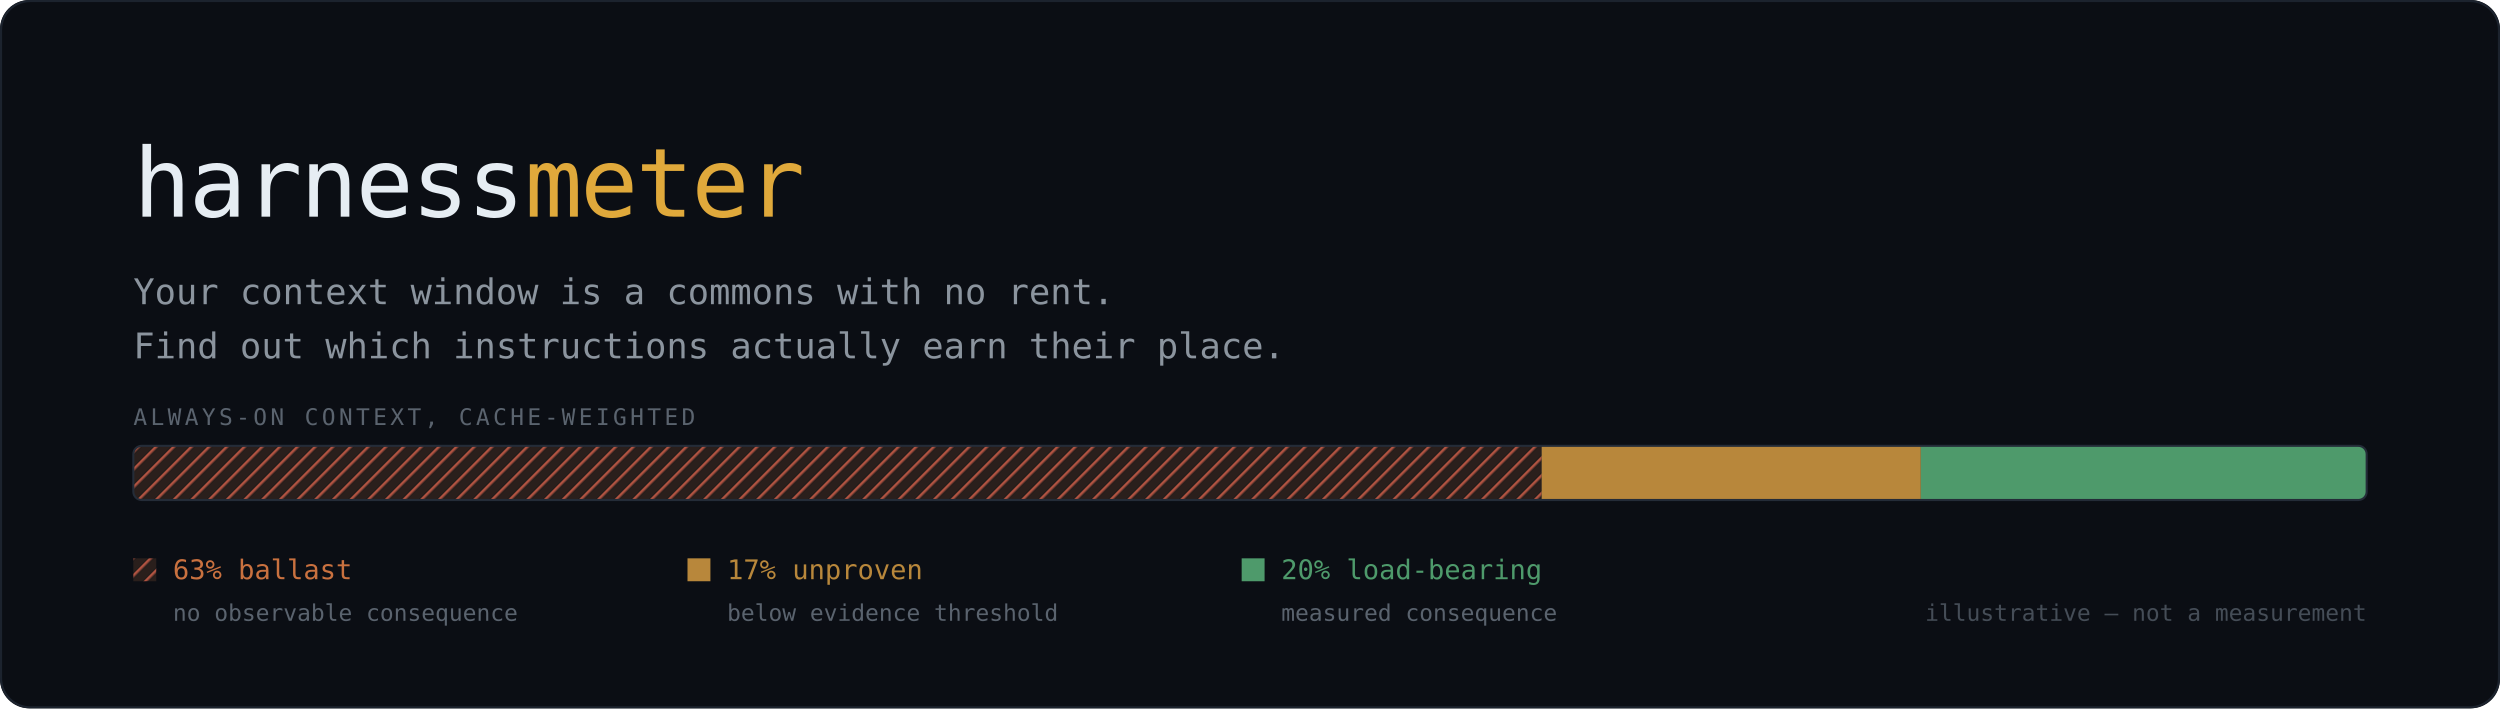
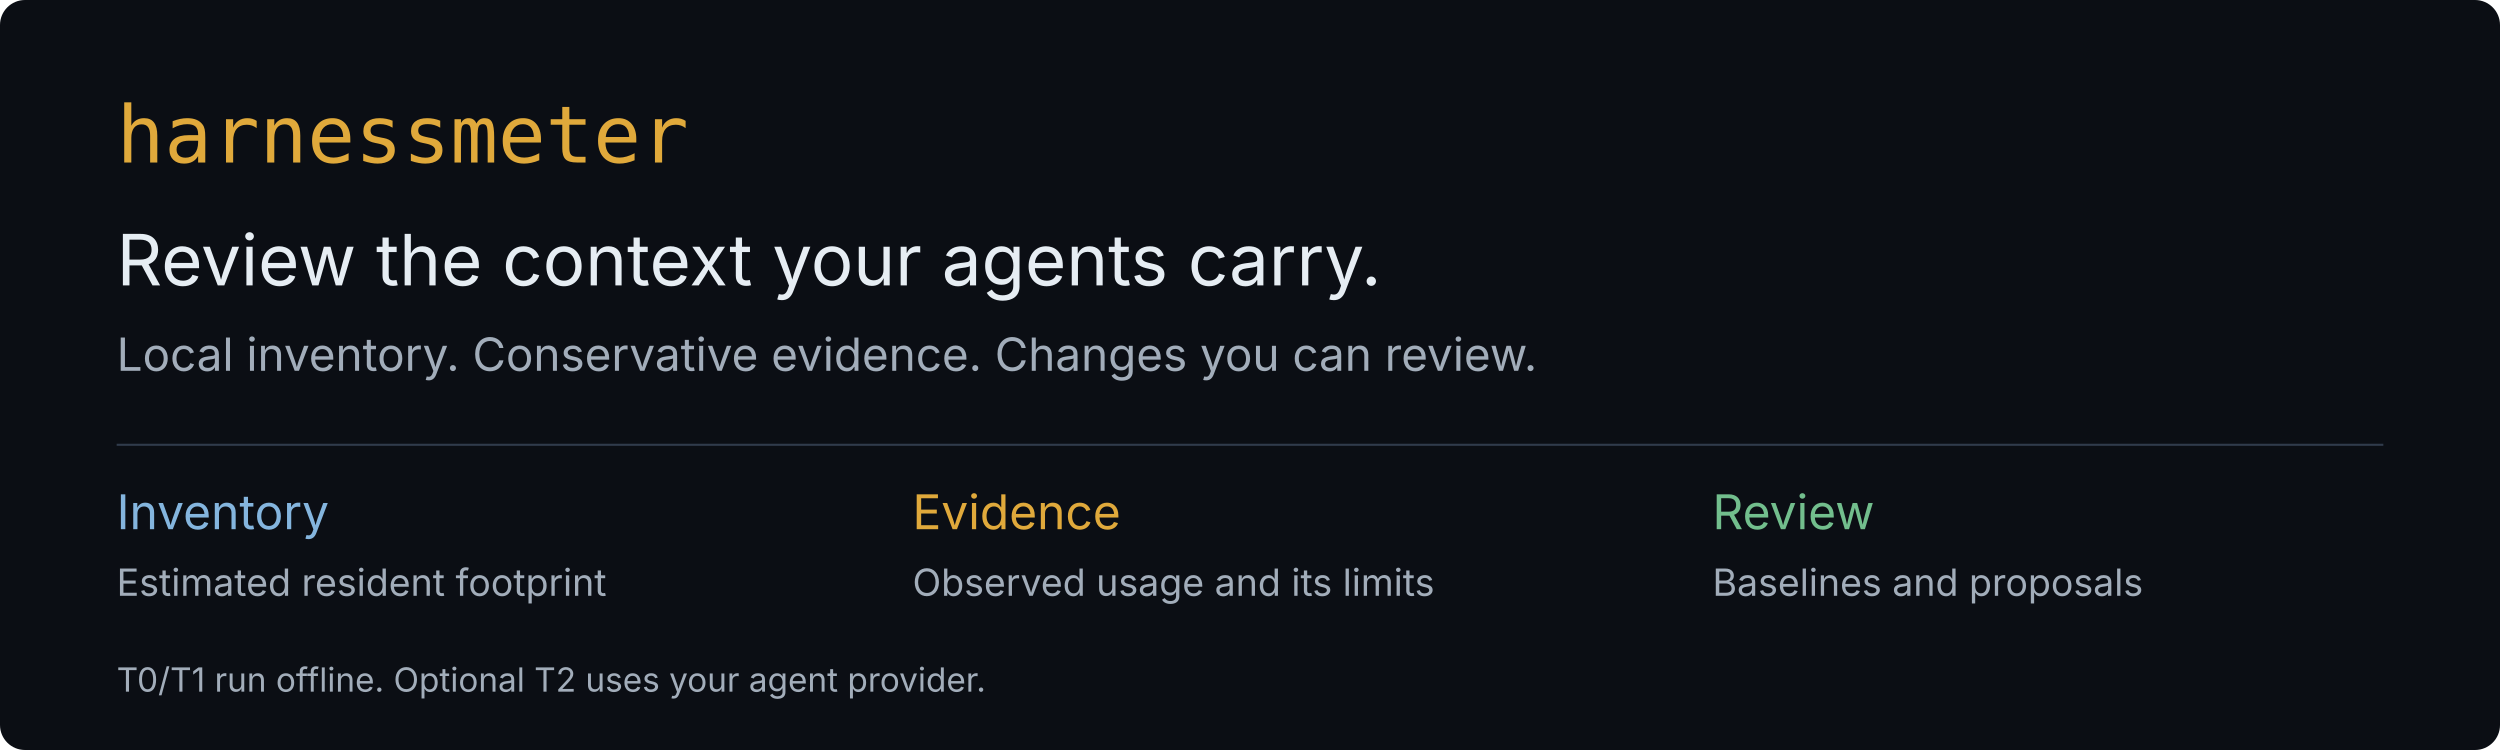
- <svg xmlns="http://www.w3.org/2000/svg" viewBox="0 0 1200 340" width="1200" height="340" role="img" aria-label="harnessmeter — a profiler for your agentic harness">
-   <defs>
-     <pattern id="hatch" width="6" height="6" patternTransform="rotate(45)" patternUnits="userSpaceOnUse">
-       <rect width="6" height="6" fill="#2A1F1C" />
-       <line x1="0" y1="0" x2="0" y2="6" stroke="#A8503F" stroke-width="2.5" />
-     </pattern>
-     <clipPath id="barclip">
-       <rect x="64" y="214" width="1072" height="26" rx="4" />
-     </clipPath>
-   </defs>
-   <rect width="1200" height="340" rx="14" fill="#0B0E14" />
-   <rect x="0.5" y="0.5" width="1199" height="339" rx="14" fill="none" stroke="#1C232E" />
-   <text x="64" y="104" font-family="ui-monospace, SFMono-Regular, Menlo, Consolas, monospace" font-size="46" letter-spacing="-1" fill="#E6EDF3">harness<tspan fill="#E0A93B">meter</tspan>
-   </text>
-   <text x="64" y="146" font-family="ui-monospace, SFMono-Regular, Menlo, Consolas, monospace" font-size="17" fill="#8B949E">Your context window is a commons with no rent.</text>
-   <text x="64" y="172" font-family="ui-monospace, SFMono-Regular, Menlo, Consolas, monospace" font-size="17" fill="#8B949E">Find out which instructions actually earn their place.</text>
-   <text x="64" y="204" font-family="ui-monospace, SFMono-Regular, Menlo, Consolas, monospace" font-size="11" letter-spacing="1.6" fill="#5A636E">ALWAYS-ON CONTEXT, CACHE-WEIGHTED</text>
-   <g clip-path="url(#barclip)">
-     <rect x="64" y="214" width="1072" height="26" fill="#161B23" />
-     <rect x="64" y="214" width="676" height="26" fill="url(#hatch)" />
-     <rect x="740" y="214" width="182" height="26" fill="#B8873B" />
-     <rect x="922" y="214" width="214" height="26" fill="#4E9A6B" />
-   </g>
-   <rect x="64" y="214" width="1072" height="26" rx="4" fill="none" stroke="#242C38" />
-   <g font-family="ui-monospace, SFMono-Regular, Menlo, Consolas, monospace" font-size="13">
-     <rect x="64" y="268" width="11" height="11" fill="url(#hatch)" />
-     <text x="83" y="278" fill="#C9713F">63%  ballast</text>
-     <text x="83" y="298" fill="#5A636E" font-size="11">no observable consequence</text>
-     <rect x="330" y="268" width="11" height="11" fill="#B8873B" />
-     <text x="349" y="278" fill="#B8873B">17%  unproven</text>
-     <text x="349" y="298" fill="#5A636E" font-size="11">below evidence threshold</text>
-     <rect x="596" y="268" width="11" height="11" fill="#4E9A6B" />
-     <text x="615" y="278" fill="#4E9A6B">20%  load-bearing</text>
-     <text x="615" y="298" fill="#5A636E" font-size="11">measured consequence</text>
-   </g>
-   <text x="1136" y="298" text-anchor="end" font-family="ui-monospace, SFMono-Regular, Menlo, Consolas, monospace" font-size="11" fill="#454D57">illustrative — not a measurement</text>
+ <svg xmlns="http://www.w3.org/2000/svg" viewBox="0 0 1200 360" width="1200" height="360" role="img" aria-labelledby="title desc">
+   <rect x="0" y="0" width="1200" height="360" rx="12" fill="#0B0E14" />
+   <text x="56" y="78" fill="#E0A93B" font-family="ui-monospace, SFMono-Regular, Menlo, Consolas, monospace" font-size="38">harnessmeter</text>
+   <text x="56" y="137" fill="#E6EDF3" font-family="system-ui, -apple-system, Segoe UI, sans-serif" font-size="34">Review the context your agents carry.</text>
+   <text x="56" y="178" fill="#A2ADBA" font-family="system-ui, -apple-system, Segoe UI, sans-serif" font-size="22">Local inventory. Conservative evidence. Changes you can review.</text>
+   <rect x="56" y="213" width="1088" height="1" rx="0" fill="#303B4B" />
+   <text x="56" y="254" fill="#84B5DE" font-family="system-ui, -apple-system, Segoe UI, sans-serif" font-size="23">Inventory</text>
+   <text x="56" y="286" fill="#A2ADBA" font-family="system-ui, -apple-system, Segoe UI, sans-serif" font-size="18">Estimated resident footprint</text>
+   <text x="438" y="254" fill="#E0A93B" font-family="system-ui, -apple-system, Segoe UI, sans-serif" font-size="23">Evidence</text>
+   <text x="438" y="286" fill="#A2ADBA" font-family="system-ui, -apple-system, Segoe UI, sans-serif" font-size="18">Observed usage and its limits</text>
+   <text x="822" y="254" fill="#72BE8D" font-family="system-ui, -apple-system, Segoe UI, sans-serif" font-size="23">Review</text>
+   <text x="822" y="286" fill="#A2ADBA" font-family="system-ui, -apple-system, Segoe UI, sans-serif" font-size="18">Baselines and proposals</text>
+   <text x="56" y="332" fill="#A2ADBA" font-family="system-ui, -apple-system, Segoe UI, sans-serif" font-size="16">T0/T1 run offline. Optional T2 uses your agent provider.</text>
</svg>
